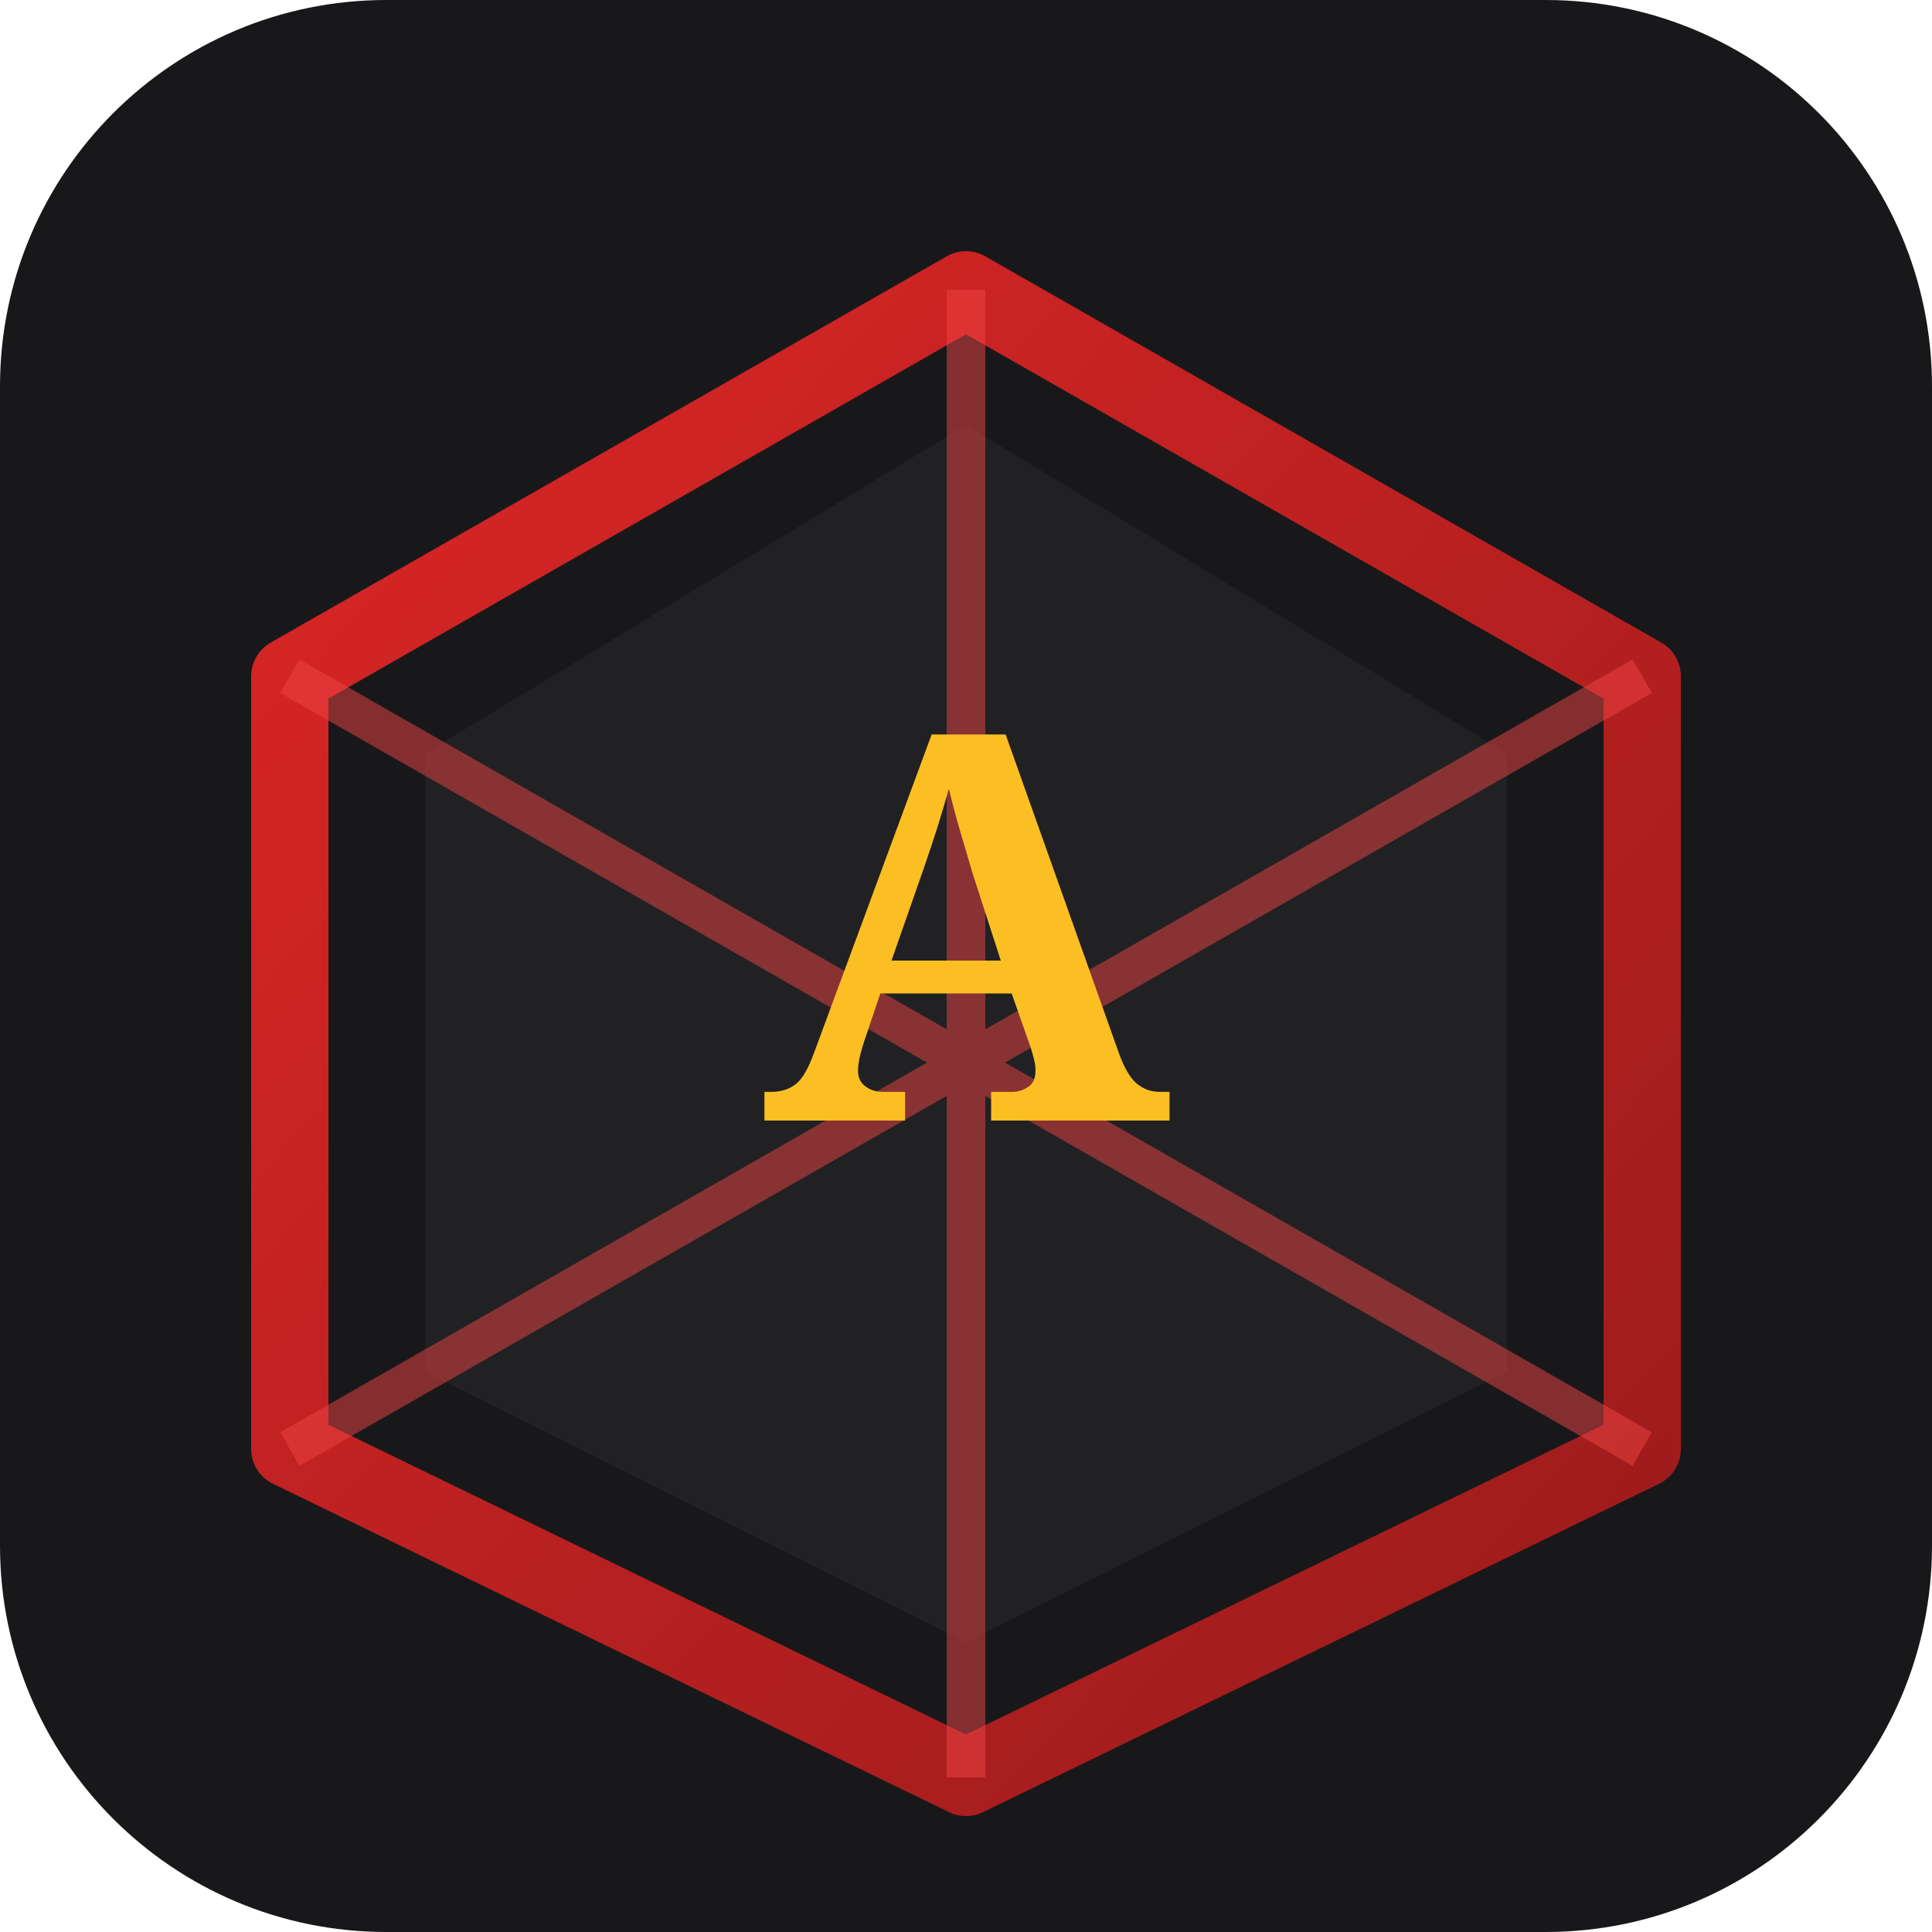
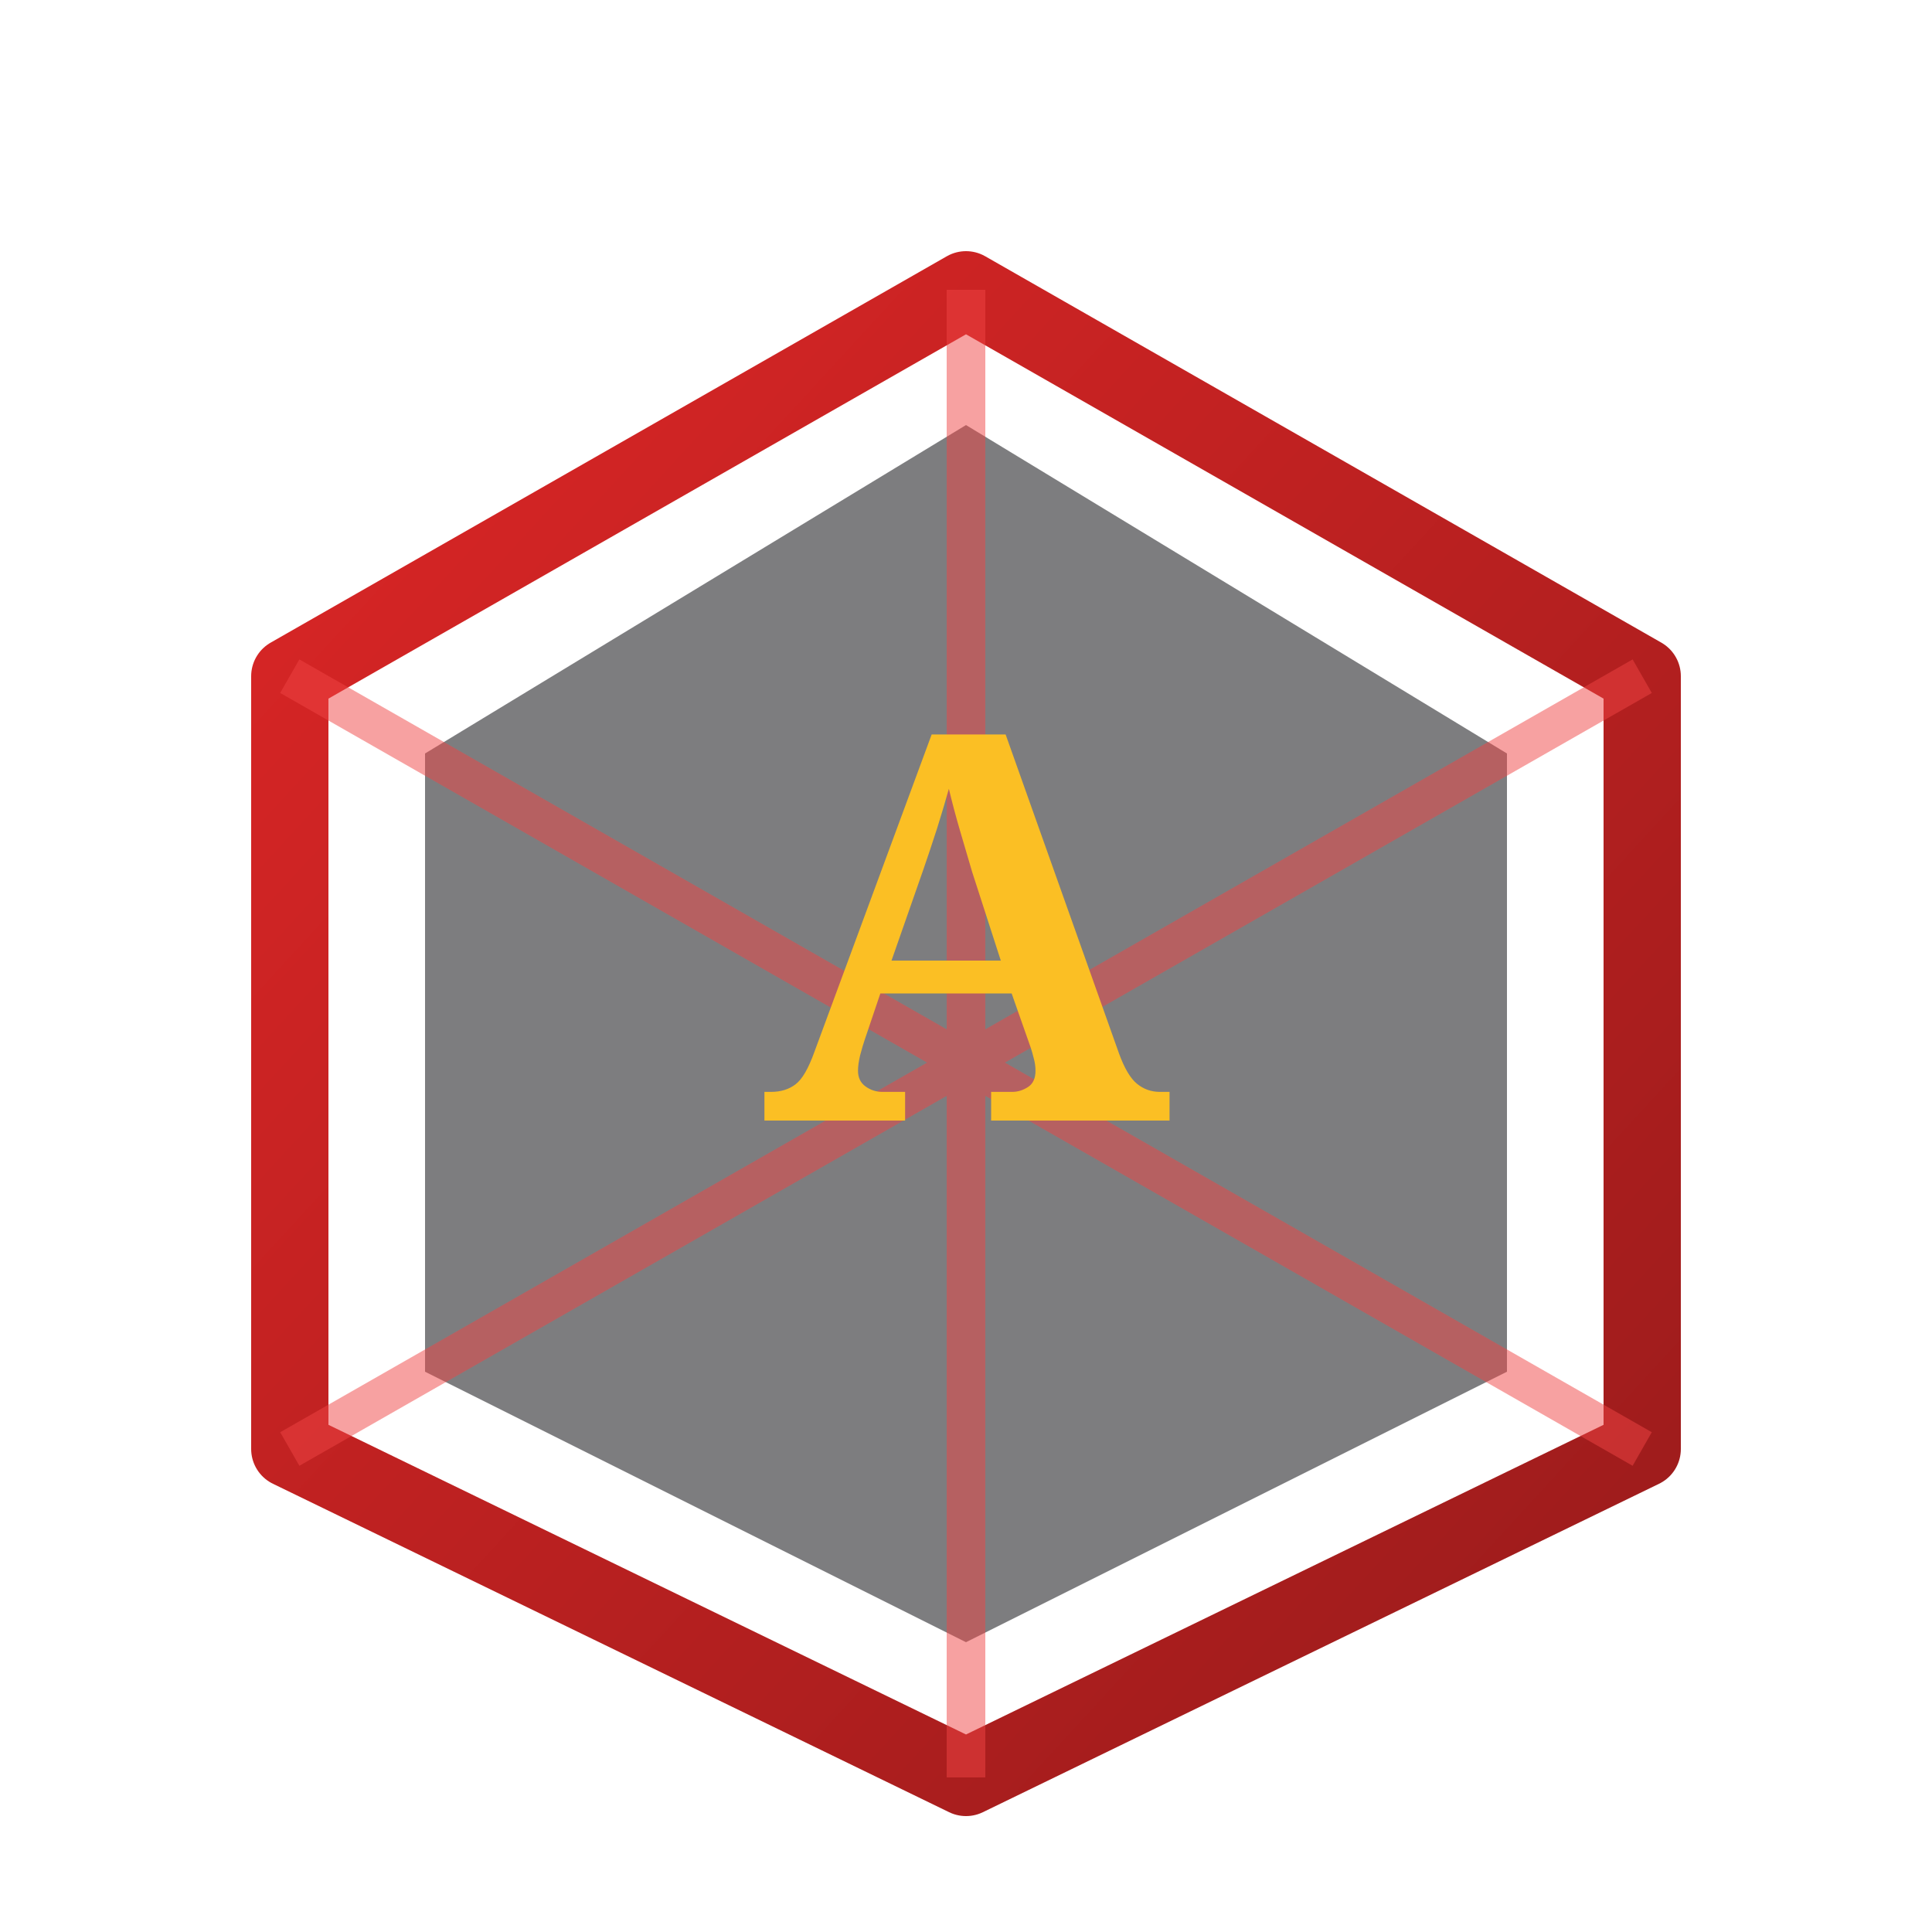
<svg xmlns="http://www.w3.org/2000/svg" viewBox="0 0 100 100" width="100" height="100">
  <defs>
    <linearGradient id="grad" x1="0%" y1="0%" x2="100%" y2="100%">
      <stop offset="0%" stop-color="#dc2626" />
      <stop offset="100%" stop-color="#991b1b" />
    </linearGradient>
  </defs>
-   <rect width="100" height="100" rx="20" fill="#18181b" />
  <polygon points="50,15 85,35 85,75 50,92 15,75 15,35" fill="none" stroke="url(#grad)" stroke-width="4" stroke-linejoin="round" />
  <polygon points="50,22 78,39 78,71 50,85 22,71 22,39" fill="#27272a" opacity="0.6" />
  <path d="M50,15 L50,92 M15,35 L85,75 M15,75 L85,35" stroke="#ef4444" stroke-width="2" opacity="0.5" />
  <text x="50" y="58" font-family="Cinzel, serif" font-weight="bold" font-size="28" fill="#fbbf24" text-anchor="middle">A</text>
</svg>
